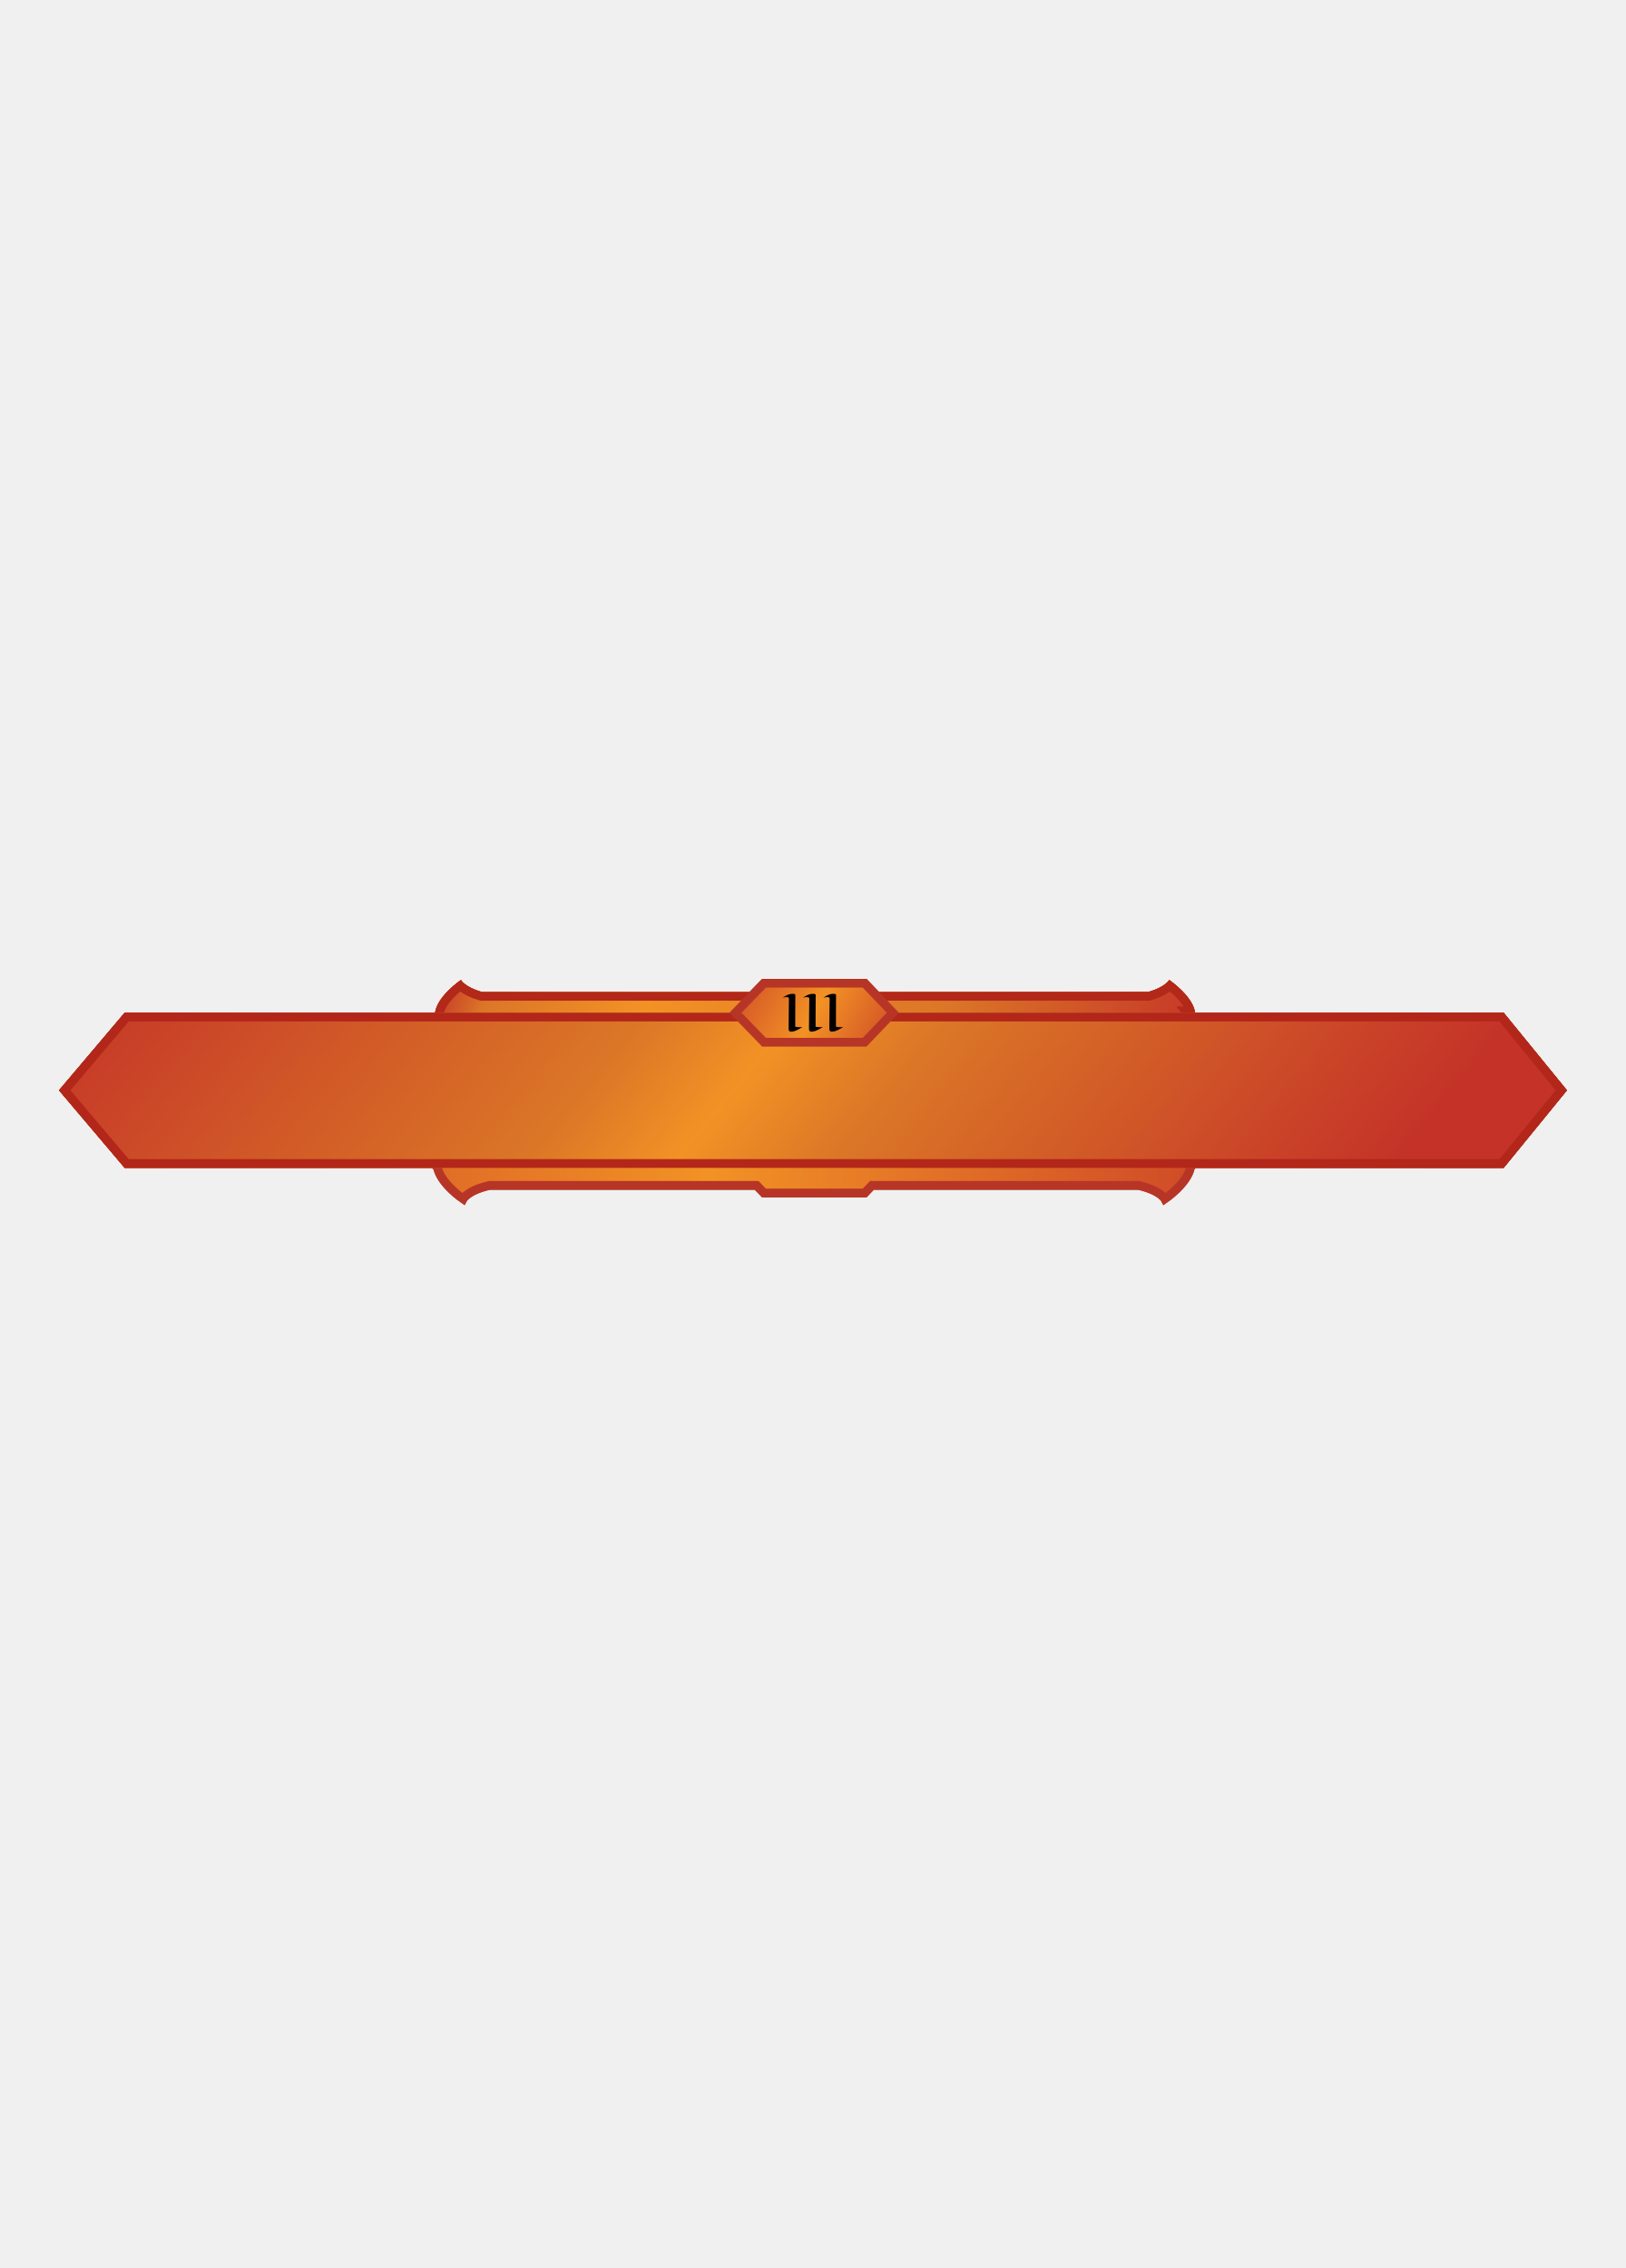
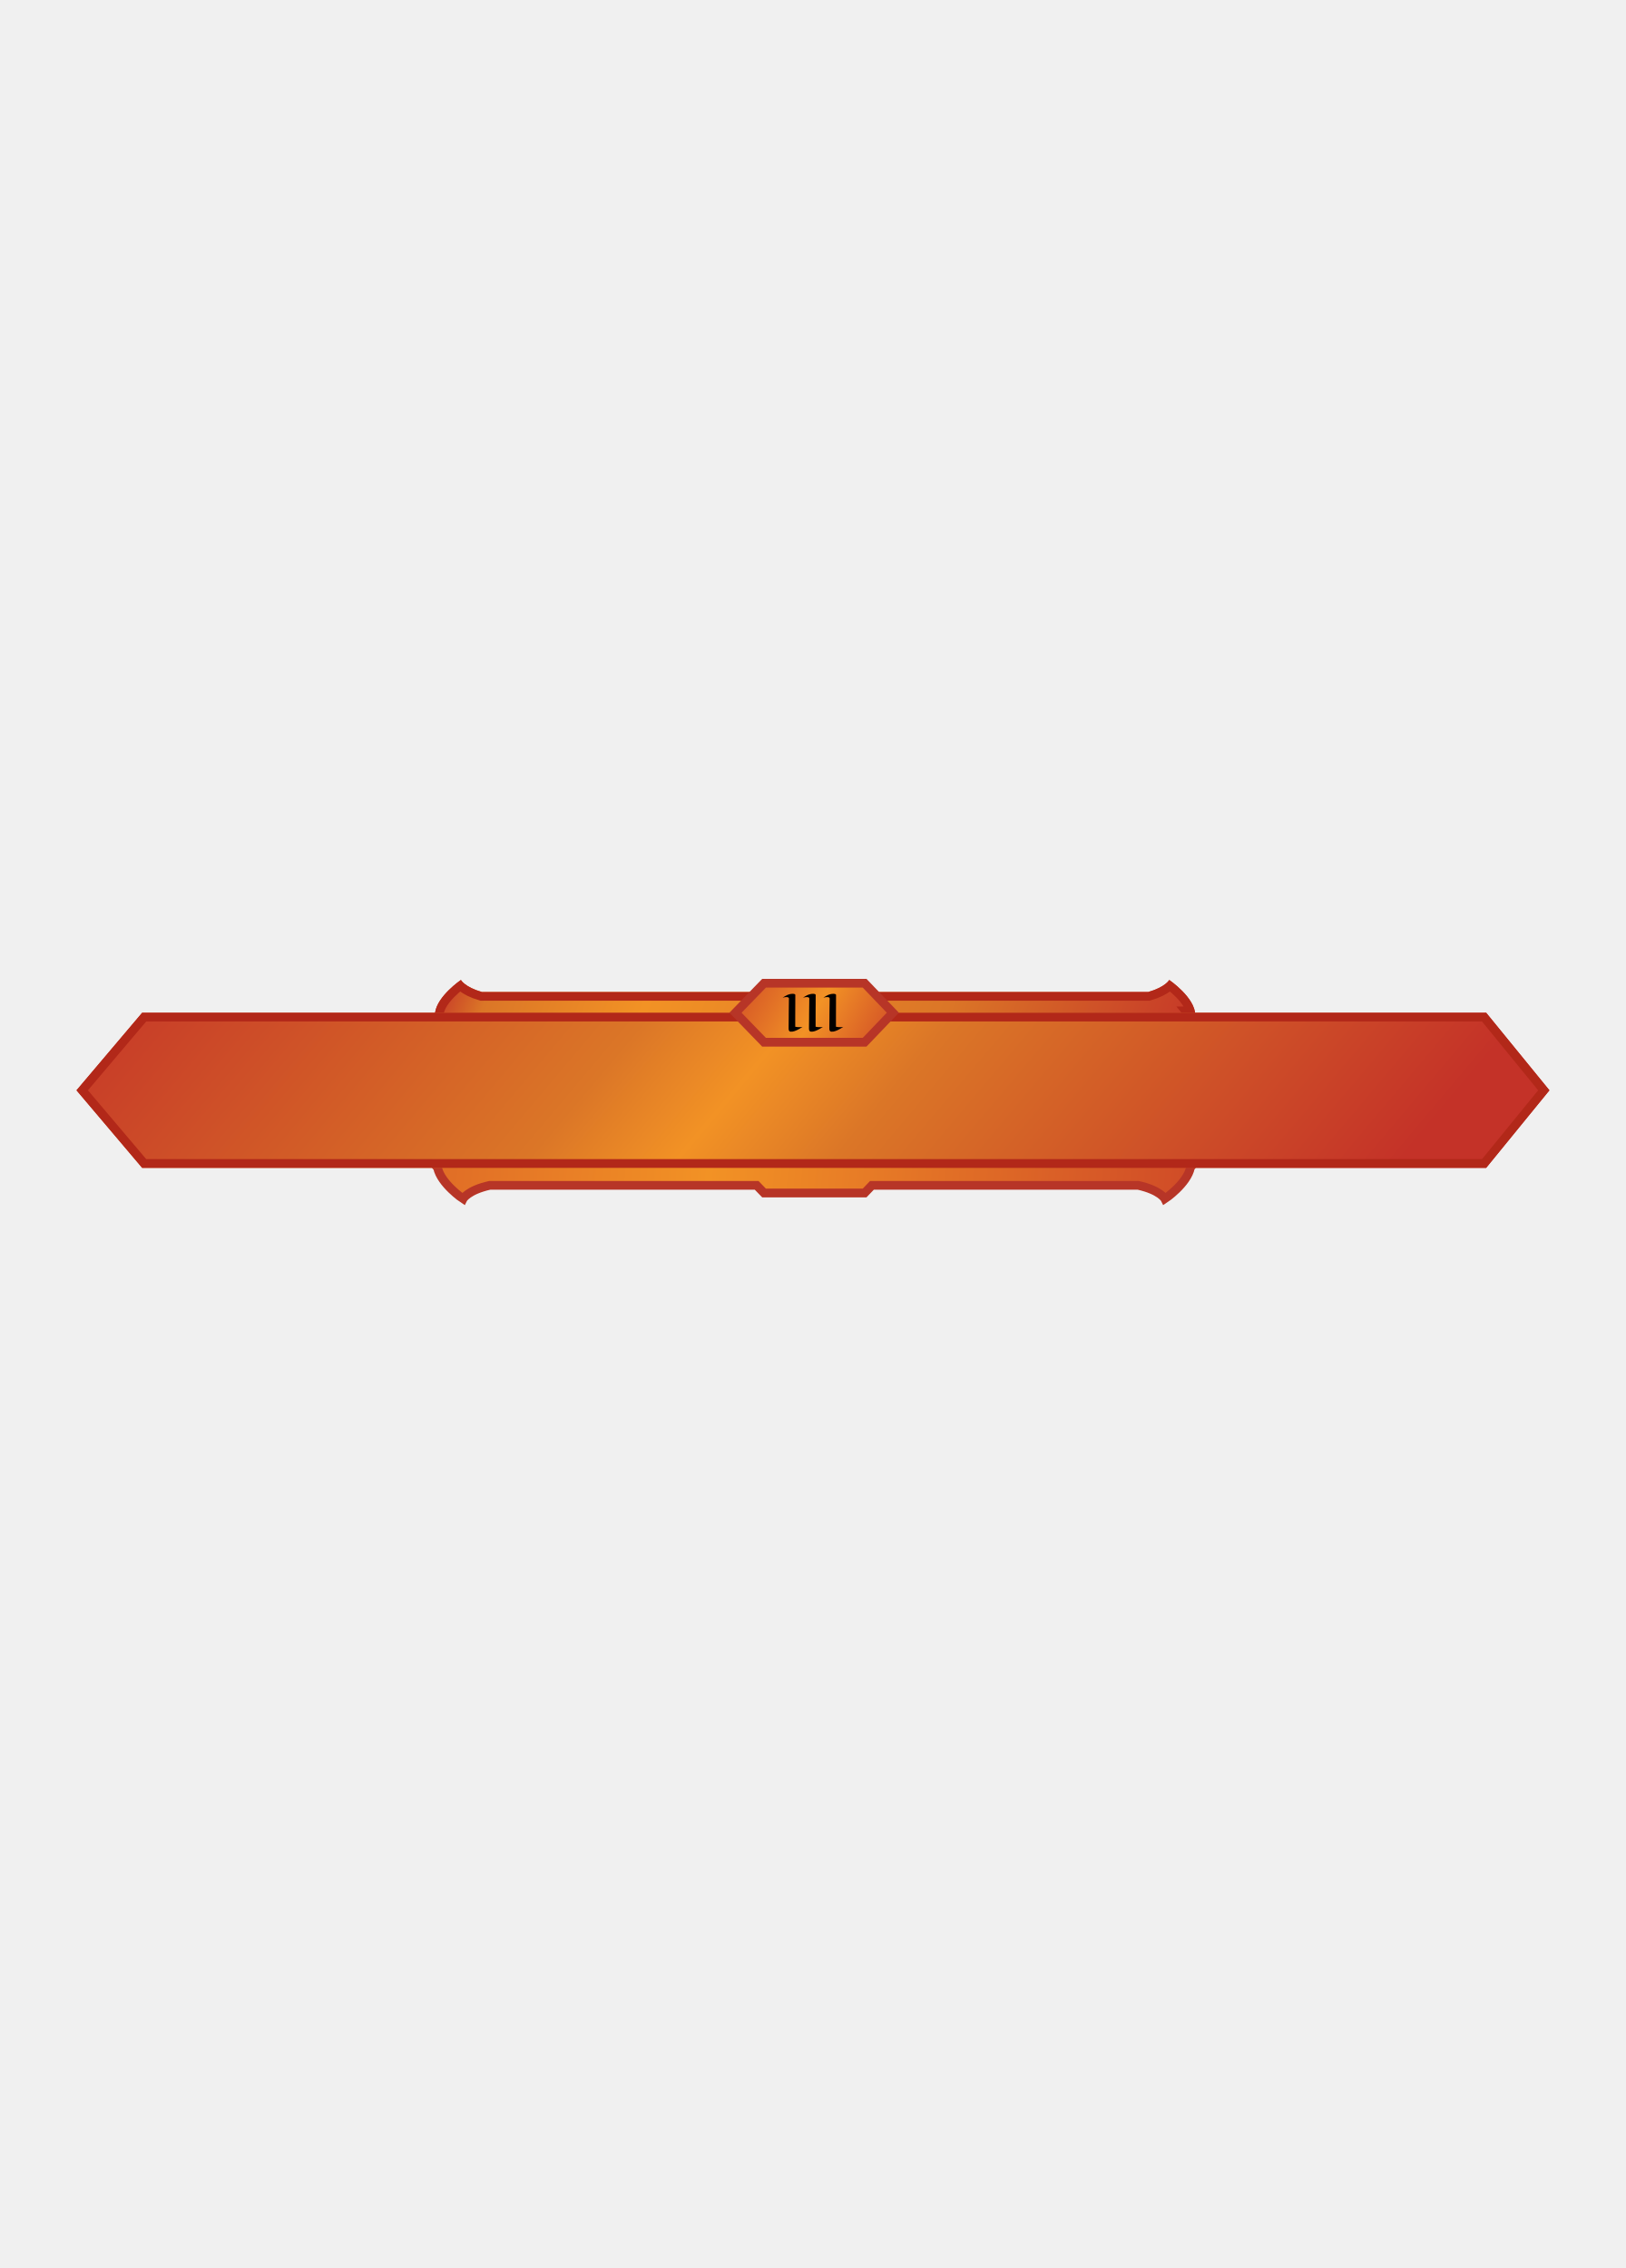
<svg xmlns="http://www.w3.org/2000/svg" viewBox="0 0 744 1038" width="744" height="1038">
  <defs>
-     <linearGradient id="1889224134508907494" x1="665.053" y1="543.229" x2="138.905" y2="440.291" gradientTransform="matrix(0.002564103,0,0,0.02816901,-0.5461538,-13.80282)">
-       <stop stop-color="#a67219" />
-       <stop offset="0.254" stop-color="#c6922b" />
-       <stop offset="0.65" stop-color="#fad369" />
-       <stop offset="0.832" stop-color="#c6922b" />
-       <stop offset="1" stop-color="#a67219" />
-     </linearGradient>
-     <clipPath id="alignment-4944964937314404232">
-       <path d="M213,525.5 C213,525.5 243.05,490 243.05,490 L574.05,490 C574.05,490 603,525.5 603,525.5 C603,525.5 213,525.5 213,525.5 Z" fill="#000000" />
-     </clipPath>
-     <linearGradient id="10473419197202552467" x1="1041.242" y1="611.021" x2="-355.961" y2="517.703" gradientTransform="matrix(0.002570694,0,0,0.0243895,-0.5501285,-13.19472)">
-       <stop stop-color="#a67219" />
-       <stop offset="0.342" stop-color="#c6922b" />
-       <stop offset="0.55" stop-color="#fad369" />
-       <stop offset="0.81" stop-color="#c6922b" />
-       <stop offset="1" stop-color="#a67219" />
-     </linearGradient>
-     <linearGradient id="6232026121664234477" x1="715.076" y1="796.919" x2="155.529" y2="397.447" gradientTransform="matrix(0.001449275,0,0,0.01408451,-0.09130435,-7.035211)">
-       <stop stop-color="#a67219" />
-       <stop offset="0.424" stop-color="#c6922b" />
-       <stop offset="0.678" stop-color="#fad369" />
-       <stop offset="0.906" stop-color="#c6922b" />
-       <stop offset="1" stop-color="#a67219" />
-     </linearGradient>
-     <clipPath id="alignment-5433170150320941148">
-       <path d="M63,535 C63,535 93.05,499.5 93.05,499.5 L724.05,499.5 C724.05,499.5 753,535 753,535 C753,535 724.05,570.5 724.05,570.5 L93.05,570.5 C93.05,570.5 63,535 63,535 Z" fill="#000000" />
-     </clipPath>
-     <linearGradient id="2235363709304482202" x1="443.079" y1="506.594" x2="377.932" y2="469.527" gradientTransform="matrix(0.01388437,0,0,0.03703361,-5.172461,-17.99829)">
-       <stop stop-color="#c6922b" />
-       <stop offset="0.525" stop-color="#fad369" />
-       <stop offset="1" stop-color="#c6922b" />
-     </linearGradient>
-     <linearGradient id="4105094409106806549" x1="584.663" y1="528.77" x2="267.523" y2="404.6" gradientTransform="matrix(0.002564103,0,0,0.02439024,-0.5461538,-11.81707)">
-       <stop stop-color="#b73527" />
-       <stop offset="0.349" stop-color="#db7627" />
-       <stop offset="0.729" stop-color="#f29225" />
-       <stop offset="0.93" stop-color="#db7627" />
-       <stop offset="1" stop-color="#b73527" />
-     </linearGradient>
-     <clipPath id="alignment-14114976464036053080">
-       <path d="M235.095,499.397 C235.095,499.397 213,525.5 213,525.5 C213,525.5 603,525.5 603,525.5 C603,525.5 582.728,500.641 582.728,500.641 C582.728,500.641 582.94,500.641 582.94,500.641 C582.94,492.585 571.036,484.5 571.036,484.5 C571.036,484.5 569.322,487.713 561.459,490 C561.459,490 256.485,490 256.485,490 C248.621,487.713 246.908,484.5 246.908,484.5 C246.908,484.5 236.198,491.774 235.095,499.397 Z" fill="#000000" />
-     </clipPath>
-     <linearGradient id="6316170317235266728" x1="659.302" y1="597.568" x2="42.67" y2="538.99" gradientTransform="matrix(0.002564103,0,0,0.02399791,-0.5461538,-13.03086)">
-       <stop stop-color="#b73527" />
-       <stop offset="0.484" stop-color="#f29225" />
-       <stop offset="1" stop-color="#b73527" />
-     </linearGradient>
-     <linearGradient id="2019162330452744136" x1="570.004" y1="698.666" x2="159.464" y2="361.136" gradientTransform="matrix(0.001449275,0,0,0.01408451,-0.09130435,-7.035211)">
-       <stop stop-color="#b73527" />
-       <stop offset="0.379" stop-color="#db7627" />
-       <stop offset="0.484" stop-color="#f29225" />
-       <stop offset="0.584" stop-color="#db7627" />
-       <stop offset="1" stop-color="#b73527" />
-     </linearGradient>
-     <clipPath id="alignment-9402115186036753953">
-       <path d="M63,535 C63,535 93.05,499.5 93.05,499.5 L724.05,499.5 C724.05,499.5 753,535 753,535 C753,535 724.05,570.5 724.05,570.5 L93.05,570.5 C93.05,570.5 63,535 63,535 Z" fill="#000000" />
-     </clipPath>
-     <linearGradient id="16187289215504019118" x1="449.819" y1="532.138" x2="356.591" y2="480.198" gradientTransform="matrix(0.01388437,0,0,0.03703361,-5.172461,-17.99829)">
-       <stop stop-color="#b73527" />
-       <stop offset="0.484" stop-color="#f29225" />
-       <stop offset="1" stop-color="#b73527" />
-     </linearGradient>
-     <linearGradient id="785775233563908574" x1="584.663" y1="528.77" x2="267.523" y2="404.6" gradientTransform="matrix(0.002564103,0,0,0.02439024,-0.5461538,-11.81707)">
+     <linearGradient id="2037814529139067437" x1="584.663" y1="528.77" x2="267.523" y2="404.6" gradientTransform="matrix(0.002564103,0,0,0.02439025,-0.5461538,-11.81708)">
      <stop stop-color="#c43228" />
      <stop offset="0.349" stop-color="#db7627" />
      <stop offset="0.729" stop-color="#f29225" />
      <stop offset="0.93" stop-color="#db7627" />
      <stop offset="1" stop-color="#c43228" />
    </linearGradient>
-     <clipPath id="alignment-4075133515580063511">
-       <path d="M235.095,499.397 C235.095,499.397 213,525.5 213,525.5 C213,525.5 603,525.5 603,525.5 C603,525.5 582.728,500.641 582.728,500.641 C582.728,500.641 582.94,500.641 582.94,500.641 C582.94,492.585 571.036,484.5 571.036,484.5 C571.036,484.5 569.322,487.713 561.459,490 C561.459,490 256.485,490 256.485,490 C248.621,487.713 246.908,484.5 246.908,484.5 C246.908,484.5 236.198,491.774 235.095,499.397 Z" fill="#000000" />
+     <clipPath id="alignment-11465408469479652687">
+       <path d="M246.908,484.5 C246.912,484.508 248.631,487.716 256.485,490 C256.485,490 561.459,490 561.459,490 C569.312,487.716 571.032,484.508 571.036,484.5 C571.055,484.513 582.94,492.591 582.94,500.641 C582.94,500.641 582.867,500.641 582.728,500.641 C591.256,511.099 603,525.5 603,525.5 C603,525.5 213,525.5 213,525.5 C213,525.5 226.193,509.915 235.095,499.397 C236.197,491.78 246.89,484.512 246.908,484.5 Z" fill="#000000" />
    </clipPath>
-     <linearGradient id="1360932936279449558" x1="659.302" y1="597.568" x2="42.67" y2="538.99" gradientTransform="matrix(0.002564103,0,0,0.02399791,-0.5461538,-13.03086)">
+     <linearGradient id="3539404478600460007" x1="659.302" y1="597.568" x2="42.67" y2="538.99" gradientTransform="matrix(0.002564103,0,0,0.02399791,-0.5461538,-13.03087)">
      <stop stop-color="#c43228" />
      <stop offset="0.484" stop-color="#f29225" />
      <stop offset="1" stop-color="#c43228" />
    </linearGradient>
-     <linearGradient id="1994521955350260017" x1="570.004" y1="698.666" x2="159.464" y2="361.136" gradientTransform="matrix(0.001449275,0,0,0.01408451,-0.09130435,-7.035211)">
+     <linearGradient id="6861279455222943104" x1="566.247" y1="698.666" x2="165.227" y2="361.136" gradientTransform="matrix(0.00148368,0,0,0.01408451,-0.1053412,-7.035211)">
      <stop stop-color="#c43228" />
      <stop offset="0.379" stop-color="#db7627" />
      <stop offset="0.484" stop-color="#f29225" />
      <stop offset="0.584" stop-color="#db7627" />
      <stop offset="1" stop-color="#c43228" />
    </linearGradient>
-     <clipPath id="alignment-15235829392284922819">
-       <path d="M63,535 C63,535 93.05,499.5 93.05,499.5 L724.05,499.5 C724.05,499.5 753,535 753,535 C753,535 724.05,570.5 724.05,570.5 L93.05,570.5 C93.05,570.5 63,535 63,535 Z" fill="#000000" />
+     <clipPath id="alignment-15652879833983138364">
+       <path d="M71,535 C71,535 101.05,499.5 101.05,499.5 L716.05,499.5 C716.05,499.5 745,535 745,535 C745,535 716.05,570.5 716.05,570.5 L101.05,570.5 C101.05,570.5 71,535 71,535 Z" fill="#000000" />
    </clipPath>
-     <linearGradient id="700989555349907582" x1="449.819" y1="532.138" x2="356.591" y2="480.198" gradientTransform="matrix(0.01388437,0,0,0.03703361,-5.172461,-17.99829)">
+     <linearGradient id="891815172727012732" x1="449.819" y1="532.138" x2="356.591" y2="480.198" gradientTransform="matrix(0.01388437,0,0,0.03703361,-5.172461,-17.99829)">
+       <stop stop-color="#c43228" />
+       <stop offset="0.484" stop-color="#f29225" />
+       <stop offset="1" stop-color="#c43228" />
+     </linearGradient>
+     <mask id="mask-16357151658848427985" mask-type="alpha">
+       <g>
+         <g transform="matrix(1,0,0,1,-36,-36)">
+           <path d="M246.908,484.5 C246.912,484.508 248.631,487.716 256.485,490 C256.485,490 561.459,490 561.459,490 C569.312,487.716 571.032,484.508 571.036,484.5 C571.055,484.513 582.94,492.591 582.94,500.641 C582.94,500.641 582.867,500.641 582.728,500.641 C591.256,511.099 603,525.5 603,525.5 C603,525.5 213,525.5 213,525.5 C213,525.5 226.193,509.915 235.095,499.397 C236.197,491.78 246.89,484.512 246.908,484.5 Z" fill="url('#2037814529139067437')" />
+           <path d="M246.908,484.5 C246.912,484.508 248.631,487.716 256.485,490 C256.485,490 561.459,490 561.459,490 C569.312,487.716 571.032,484.508 571.036,484.5 C571.055,484.513 582.94,492.591 582.94,500.641 C582.94,500.641 582.867,500.641 582.728,500.641 C591.256,511.099 603,525.5 603,525.5 C603,525.5 213,525.5 213,525.5 C213,525.5 226.193,509.915 235.095,499.397 C236.197,491.78 246.89,484.512 246.908,484.5 Z" clip-path="url(#alignment-11465408469479652687)" fill="none" stroke="#b22819" stroke-width="8" />
+         </g>
+         <g transform="matrix(1,0,0,1,-36,-36)">
+           <path d="M213,543 C213,543 603,543 603,543 C603,543 589.315,559.781 580.763,570.268 C579.288,577.702 569.053,584.659 569.036,584.67 C569.031,584.661 566.941,580.761 556.839,578.5 C556.839,578.5 518.178,578.5 518.178,578.5 C518.178,578.5 434.991,578.5 434.991,578.5 C433.076,580.501 431.64,582.001 431.64,582.001 C431.64,582.001 385.619,582.001 385.619,582.001 C385.619,582.001 384.165,580.501 382.227,578.5 C382.227,578.5 298.766,578.5 298.766,578.5 C298.766,578.5 260.105,578.5 260.105,578.5 C250.003,580.761 247.912,584.661 247.908,584.67 C247.89,584.659 237.797,577.798 236.212,570.422 C227.345,559.946 213,543 213,543 Z" fill="url('#3539404478600460007')" stroke="#b73527" stroke-width="4" />
+         </g>
+         <g transform="matrix(1,0,0,1,-36,-36)">
+           <path d="M71,535 C71,535 101.05,499.5 101.05,499.5 L716.05,499.5 C716.05,499.5 745,535 745,535 C745,535 716.05,570.5 716.05,570.5 L101.05,570.5 C101.05,570.5 71,535 71,535 Z" fill="url('#6861279455222943104')" />
+           <path d="M71,535 C71,535 101.05,499.5 101.05,499.5 L716.05,499.5 C716.05,499.5 745,535 745,535 C745,535 716.05,570.5 716.05,570.5 L101.05,570.5 C101.05,570.5 71,535 71,535 Z" clip-path="url(#alignment-15652879833983138364)" fill="none" stroke="#b22819" stroke-width="8" />
+         </g>
+         <g transform="matrix(1,0,0,1,-36,-36)">
+           <path d="M372.538,499.5 C372.538,499.5 385.619,485.999 385.619,485.999 C385.619,485.999 431.64,485.999 431.64,485.999 C431.64,485.999 444.562,499.5 444.562,499.5 C444.562,499.5 431.64,513.001 431.64,513.001 L385.619,513.001 C385.619,513.001 372.538,499.5 372.538,499.5 Z" transform="matrix(1,0,0,1,0,0)" fill="url('#891815172727012732')" stroke="#b73527" stroke-width="4" />
+         </g>
+         <g transform="matrix(1,0,0,1,-36,-36)">
+           <path d="M403.243,505.978 Q402.581,506.419 401.932,506.792 Q401.297,507.164 400.704,507.44 Q400.124,507.73 399.6,507.896 Q399.075,508.075 398.648,508.131 Q398.206,508.172 397.875,508.158 Q397.544,508.158 397.323,508.006 Q397.102,507.868 396.978,507.551 Q396.867,507.233 396.867,506.681 Q396.867,506.392 396.867,505.702 Q396.881,505.012 396.881,504.059 Q396.895,503.107 396.909,501.975 Q396.922,500.83 396.922,499.671 Q396.936,498.498 396.95,497.394 Q396.964,496.276 396.978,495.365 Q396.991,494.454 396.991,493.847 Q397.005,493.226 397.019,493.047 Q397.033,492.646 396.688,492.494 Q396.343,492.329 395.846,492.329 Q395.432,492.329 394.977,492.412 Q394.535,492.481 394.121,492.577 Q394.701,492.205 395.253,491.887 Q395.805,491.556 396.37,491.321 Q396.936,491.087 397.516,490.963 Q398.109,490.838 398.73,490.838 Q398.979,490.838 399.2,490.866 Q399.42,490.894 399.572,490.963 Q399.738,491.018 399.834,491.114 Q399.931,491.211 399.931,491.363 Q399.931,491.804 399.917,493.474 Q399.917,494.192 399.917,495.268 Q399.917,496.331 399.903,497.835 Q399.903,499.34 399.89,501.341 Q399.89,503.342 399.89,505.909 Q400.497,506.033 400.994,506.074 Q401.49,506.102 401.891,506.102 Q402.208,506.102 402.456,506.088 Q402.719,506.06 402.898,506.033 Q403.091,506.005 403.243,505.978 Q403.243,505.978 403.243,505.978 ZM412.561,505.978 Q411.899,506.419 411.25,506.792 Q410.615,507.164 410.022,507.44 Q409.442,507.73 408.918,507.896 Q408.393,508.075 407.965,508.131 Q407.524,508.172 407.193,508.158 Q406.861,508.158 406.641,508.006 Q406.42,507.868 406.296,507.551 Q406.185,507.233 406.185,506.681 Q406.185,506.392 406.185,505.702 Q406.199,505.012 406.199,504.059 Q406.213,503.107 406.227,501.975 Q406.24,500.83 406.24,499.671 Q406.254,498.498 406.268,497.394 Q406.282,496.276 406.296,495.365 Q406.309,494.454 406.309,493.847 Q406.323,493.226 406.337,493.047 Q406.351,492.646 406.006,492.494 Q405.661,492.329 405.164,492.329 Q404.75,492.329 404.295,492.412 Q403.853,492.481 403.439,492.577 Q404.019,492.205 404.571,491.887 Q405.123,491.556 405.688,491.321 Q406.254,491.087 406.834,490.963 Q407.427,490.838 408.048,490.838 Q408.297,490.838 408.518,490.866 Q408.738,490.894 408.89,490.963 Q409.056,491.018 409.152,491.114 Q409.249,491.211 409.249,491.363 Q409.249,491.804 409.235,493.474 Q409.235,494.192 409.235,495.268 Q409.235,496.331 409.221,497.835 Q409.221,499.34 409.208,501.341 Q409.208,503.342 409.208,505.909 Q409.815,506.033 410.312,506.074 Q410.808,506.102 411.209,506.102 Q411.526,506.102 411.774,506.088 Q412.037,506.06 412.216,506.033 Q412.409,506.005 412.561,505.978 Q412.561,505.978 412.561,505.978 ZM421.879,505.978 Q421.217,506.419 420.568,506.792 Q419.933,507.164 419.34,507.44 Q418.76,507.73 418.236,507.896 Q417.711,508.075 417.283,508.131 Q416.842,508.172 416.511,508.158 Q416.179,508.158 415.959,508.006 Q415.738,507.868 415.614,507.551 Q415.503,507.233 415.503,506.681 Q415.503,506.392 415.503,505.702 Q415.517,505.012 415.517,504.059 Q415.531,503.107 415.545,501.975 Q415.558,500.83 415.558,499.671 Q415.572,498.498 415.586,497.394 Q415.6,496.276 415.614,495.365 Q415.627,494.454 415.627,493.847 Q415.641,493.226 415.655,493.047 Q415.669,492.646 415.324,492.494 Q414.979,492.329 414.482,492.329 Q414.068,492.329 413.613,492.412 Q413.171,492.481 412.757,492.577 Q413.336,492.205 413.889,491.887 Q414.441,491.556 415.006,491.321 Q415.572,491.087 416.152,490.963 Q416.745,490.838 417.366,490.838 Q417.615,490.838 417.835,490.866 Q418.056,490.894 418.208,490.963 Q418.374,491.018 418.47,491.114 Q418.567,491.211 418.567,491.363 Q418.567,491.804 418.553,493.474 Q418.553,494.192 418.553,495.268 Q418.553,496.331 418.539,497.835 Q418.539,499.34 418.526,501.341 Q418.526,503.342 418.526,505.909 Q419.133,506.033 419.63,506.074 Q420.126,506.102 420.527,506.102 Q420.844,506.102 421.092,506.088 Q421.355,506.06 421.534,506.033 Q421.727,506.005 421.879,505.978 Q421.879,505.978 421.879,505.978 Z" fill="#000000" />
+         </g>
+       </g>
+     </mask>
+     <linearGradient id="1080971982358896138" x1="584.663" y1="528.77" x2="267.523" y2="404.6" gradientTransform="matrix(0.002564103,0,0,0.02439025,-0.5461538,-11.81708)">
+       <stop stop-color="#c43228" />
+       <stop offset="0.349" stop-color="#db7627" />
+       <stop offset="0.729" stop-color="#f29225" />
+       <stop offset="0.93" stop-color="#db7627" />
+       <stop offset="1" stop-color="#c43228" />
+     </linearGradient>
+     <clipPath id="alignment-5443324952279266690">
+       <path d="M246.908,484.5 C246.912,484.508 248.631,487.716 256.485,490 C256.485,490 561.459,490 561.459,490 C569.312,487.716 571.032,484.508 571.036,484.5 C571.055,484.513 582.94,492.591 582.94,500.641 C582.94,500.641 582.867,500.641 582.728,500.641 C591.256,511.099 603,525.5 603,525.5 C603,525.5 213,525.5 213,525.5 C213,525.5 226.193,509.915 235.095,499.397 C236.197,491.78 246.89,484.512 246.908,484.5 Z" fill="#000000" />
+     </clipPath>
+     <linearGradient id="6853881655005293676" x1="659.302" y1="597.568" x2="42.67" y2="538.99" gradientTransform="matrix(0.002564103,0,0,0.02399791,-0.5461538,-13.03087)">
+       <stop stop-color="#c43228" />
+       <stop offset="0.484" stop-color="#f29225" />
+       <stop offset="1" stop-color="#c43228" />
+     </linearGradient>
+     <linearGradient id="13189686599097752074" x1="566.247" y1="698.666" x2="165.227" y2="361.136" gradientTransform="matrix(0.00148368,0,0,0.01408451,-0.1053412,-7.035211)">
+       <stop stop-color="#c43228" />
+       <stop offset="0.379" stop-color="#db7627" />
+       <stop offset="0.484" stop-color="#f29225" />
+       <stop offset="0.584" stop-color="#db7627" />
+       <stop offset="1" stop-color="#c43228" />
+     </linearGradient>
+     <clipPath id="alignment-4857218861935016225">
+       <path d="M71,535 C71,535 101.05,499.5 101.05,499.5 L716.05,499.5 C716.05,499.5 745,535 745,535 C745,535 716.05,570.5 716.05,570.5 L101.05,570.5 C101.05,570.5 71,535 71,535 Z" fill="#000000" />
+     </clipPath>
+     <linearGradient id="17927466938895779673" x1="449.819" y1="532.138" x2="356.591" y2="480.198" gradientTransform="matrix(0.01388437,0,0,0.03703361,-5.172461,-17.99829)">
      <stop stop-color="#c43228" />
      <stop offset="0.484" stop-color="#f29225" />
      <stop offset="1" stop-color="#c43228" />
    </linearGradient>
  </defs>
  <g>
+     <rect fill="#ffffff" fill-opacity="0" x="0" y="0" width="744" height="1038" />
    <g>
      <g>
-         <g transform="matrix(1,0,0,1,-36,-36)">
-           <path d="M213,525.5 C213,525.5 243.05,490 243.05,490 L574.05,490 C574.05,490 603,525.5 603,525.5 C603,525.5 213,525.5 213,525.5 Z" fill="url('#1889224134508907494')" />
-           <path d="M213,525.5 C213,525.5 243.05,490 243.05,490 L574.05,490 C574.05,490 603,525.5 603,525.5 C603,525.5 213,525.5 213,525.5 Z" clip-path="url(#alignment-4944964937314404232)" fill="none" stroke="#8c6b2a" stroke-width="8" />
-         </g>
-         <g transform="matrix(1,0,0,1,-36,-36)">
-           <path d="M434.991,578.5 C434.991,578.5 572.95,578.5 572.95,578.5 C572.95,578.5 603,541 603,541 C603,541 214,541 214,541 C214,541 243.95,578.5 243.95,578.5 C243.95,578.5 382.227,578.5 382.227,578.5 C382.227,578.5 385.619,582.001 385.619,582.001 C385.619,582.001 431.64,582.001 431.64,582.001 C431.64,582.001 434.991,578.5 434.991,578.5 Z" fill="url('#10473419197202552467')" stroke="#8c6b2a" stroke-width="4" />
-         </g>
-         <g transform="matrix(1,0,0,1,-36,-36)">
-           <path d="M63,535 C63,535 93.05,499.5 93.05,499.5 L724.05,499.5 C724.05,499.5 753,535 753,535 C753,535 724.05,570.5 724.05,570.5 L93.05,570.5 C93.05,570.5 63,535 63,535 Z" fill="url('#6232026121664234477')" />
-           <path d="M63,535 C63,535 93.05,499.5 93.05,499.5 L724.05,499.5 C724.05,499.5 753,535 753,535 C753,535 724.05,570.5 724.05,570.5 L93.05,570.5 C93.05,570.5 63,535 63,535 Z" clip-path="url(#alignment-5433170150320941148)" fill="none" stroke="#8c6b2a" stroke-width="8" />
-         </g>
-         <g transform="matrix(1,0,0,1,-36,-36)">
-           <path d="M372.538,499.5 C372.538,499.5 385.619,485.999 385.619,485.999 C385.619,485.999 431.64,485.999 431.64,485.999 C431.64,485.999 444.562,499.5 444.562,499.5 C444.562,499.5 431.64,513.001 431.64,513.001 L385.619,513.001 C385.619,513.001 372.538,499.5 372.538,499.5 Z" transform="matrix(1,0,0,1,0,0)" fill="url('#2235363709304482202')" stroke="#8c6b2a" stroke-width="4" />
-         </g>
-         <g transform="matrix(1,0,0,1,-36,-36)">
-           <path d="M408.452,505.978 Q407.79,506.419 407.141,506.792 Q406.506,507.164 405.913,507.44 Q405.333,507.73 404.809,507.896 Q404.284,508.075 403.856,508.131 Q403.415,508.172 403.084,508.158 Q402.752,508.158 402.532,508.006 Q402.311,507.868 402.187,507.551 Q402.076,507.233 402.076,506.681 Q402.076,506.392 402.076,505.702 Q402.09,505.012 402.09,504.059 Q402.104,503.107 402.118,501.975 Q402.131,500.83 402.131,499.671 Q402.145,498.498 402.159,497.394 Q402.173,496.276 402.187,495.365 Q402.2,494.454 402.2,493.847 Q402.214,493.226 402.228,493.047 Q402.242,492.646 401.897,492.494 Q401.552,492.329 401.055,492.329 Q400.641,492.329 400.186,492.412 Q399.744,492.481 399.33,492.577 Q399.91,492.205 400.462,491.887 Q401.014,491.556 401.579,491.321 Q402.145,491.087 402.725,490.963 Q403.318,490.838 403.939,490.838 Q404.188,490.838 404.409,490.866 Q404.629,490.894 404.781,490.963 Q404.947,491.018 405.043,491.114 Q405.14,491.211 405.14,491.363 Q405.14,491.804 405.126,493.474 Q405.126,494.192 405.126,495.268 Q405.126,496.331 405.112,497.835 Q405.112,499.34 405.099,501.341 Q405.099,503.342 405.099,505.909 Q405.706,506.033 406.203,506.074 Q406.699,506.102 407.1,506.102 Q407.417,506.102 407.665,506.088 Q407.928,506.06 408.107,506.033 Q408.3,506.005 408.452,505.978 Q408.452,505.978 408.452,505.978 ZM417.77,505.978 Q417.108,506.419 416.459,506.792 Q415.824,507.164 415.231,507.44 Q414.651,507.73 414.127,507.896 Q413.602,508.075 413.174,508.131 Q412.733,508.172 412.402,508.158 Q412.07,508.158 411.85,508.006 Q411.629,507.868 411.505,507.551 Q411.394,507.233 411.394,506.681 Q411.394,506.392 411.394,505.702 Q411.408,505.012 411.408,504.059 Q411.422,503.107 411.436,501.975 Q411.449,500.83 411.449,499.671 Q411.463,498.498 411.477,497.394 Q411.491,496.276 411.505,495.365 Q411.518,494.454 411.518,493.847 Q411.532,493.226 411.546,493.047 Q411.56,492.646 411.215,492.494 Q410.87,492.329 410.373,492.329 Q409.959,492.329 409.503,492.412 Q409.062,492.481 408.648,492.577 Q409.227,492.205 409.78,491.887 Q410.332,491.556 410.897,491.321 Q411.463,491.087 412.043,490.963 Q412.636,490.838 413.257,490.838 Q413.506,490.838 413.726,490.866 Q413.947,490.894 414.099,490.963 Q414.265,491.018 414.361,491.114 Q414.458,491.211 414.458,491.363 Q414.458,491.804 414.444,493.474 Q414.444,494.192 414.444,495.268 Q414.444,496.331 414.43,497.835 Q414.43,499.34 414.416,501.341 Q414.416,503.342 414.416,505.909 Q415.024,506.033 415.521,506.074 Q416.017,506.102 416.418,506.102 Q416.735,506.102 416.983,506.088 Q417.246,506.06 417.425,506.033 Q417.618,506.005 417.77,505.978 Q417.77,505.978 417.77,505.978 Z" fill="#000000" />
+         <g>
+           <g transform="matrix(1,0,0,1,-36,-36)">
+             <path d="M246.908,484.5 C246.912,484.508 248.631,487.716 256.485,490 C256.485,490 561.459,490 561.459,490 C569.312,487.716 571.032,484.508 571.036,484.5 C571.055,484.513 582.94,492.591 582.94,500.641 C582.94,500.641 582.867,500.641 582.728,500.641 C591.256,511.099 603,525.5 603,525.5 C603,525.5 213,525.5 213,525.5 C213,525.5 226.193,509.915 235.095,499.397 C236.197,491.78 246.89,484.512 246.908,484.5 Z" fill="url('#1080971982358896138')" />
+             <path d="M246.908,484.5 C246.912,484.508 248.631,487.716 256.485,490 C256.485,490 561.459,490 561.459,490 C569.312,487.716 571.032,484.508 571.036,484.5 C571.055,484.513 582.94,492.591 582.94,500.641 C582.94,500.641 582.867,500.641 582.728,500.641 C591.256,511.099 603,525.5 603,525.5 C603,525.5 213,525.5 213,525.5 C213,525.5 226.193,509.915 235.095,499.397 C236.197,491.78 246.89,484.512 246.908,484.5 Z" clip-path="url(#alignment-5443324952279266690)" fill="none" stroke="#b22819" stroke-width="8" />
+           </g>
+           <g transform="matrix(1,0,0,1,-36,-36)">
+             <path d="M213,543 C213,543 603,543 603,543 C603,543 589.315,559.781 580.763,570.268 C579.288,577.702 569.053,584.659 569.036,584.67 C569.031,584.661 566.941,580.761 556.839,578.5 C556.839,578.5 518.178,578.5 518.178,578.5 C518.178,578.5 434.991,578.5 434.991,578.5 C433.076,580.501 431.64,582.001 431.64,582.001 C431.64,582.001 385.619,582.001 385.619,582.001 C385.619,582.001 384.165,580.501 382.227,578.5 C382.227,578.5 298.766,578.5 298.766,578.5 C298.766,578.5 260.105,578.5 260.105,578.5 C250.003,580.761 247.912,584.661 247.908,584.67 C247.89,584.659 237.797,577.798 236.212,570.422 C227.345,559.946 213,543 213,543 Z" fill="url('#6853881655005293676')" stroke="#b73527" stroke-width="4" />
+           </g>
+           <g transform="matrix(1,0,0,1,-36,-36)">
+             <path d="M71,535 C71,535 101.05,499.5 101.05,499.5 L716.05,499.5 C716.05,499.5 745,535 745,535 C745,535 716.05,570.5 716.05,570.5 L101.05,570.5 C101.05,570.5 71,535 71,535 Z" fill="url('#13189686599097752074')" />
+             <path d="M71,535 C71,535 101.05,499.5 101.05,499.5 L716.05,499.5 C716.05,499.5 745,535 745,535 C745,535 716.05,570.5 716.05,570.5 L101.05,570.5 C101.05,570.5 71,535 71,535 Z" clip-path="url(#alignment-4857218861935016225)" fill="none" stroke="#b22819" stroke-width="8" />
+           </g>
+           <g transform="matrix(1,0,0,1,-36,-36)">
+             <path d="M372.538,499.5 C372.538,499.5 385.619,485.999 385.619,485.999 C385.619,485.999 431.64,485.999 431.64,485.999 C431.64,485.999 444.562,499.5 444.562,499.5 C444.562,499.5 431.64,513.001 431.64,513.001 L385.619,513.001 C385.619,513.001 372.538,499.5 372.538,499.5 Z" transform="matrix(1,0,0,1,0,0)" fill="url('#17927466938895779673')" stroke="#b73527" stroke-width="4" />
+           </g>
+           <g transform="matrix(1,0,0,1,-36,-36)">
+             <path d="M403.243,505.978 Q402.581,506.419 401.932,506.792 Q401.297,507.164 400.704,507.44 Q400.124,507.73 399.6,507.896 Q399.075,508.075 398.648,508.131 Q398.206,508.172 397.875,508.158 Q397.544,508.158 397.323,508.006 Q397.102,507.868 396.978,507.551 Q396.867,507.233 396.867,506.681 Q396.867,506.392 396.867,505.702 Q396.881,505.012 396.881,504.059 Q396.895,503.107 396.909,501.975 Q396.922,500.83 396.922,499.671 Q396.936,498.498 396.95,497.394 Q396.964,496.276 396.978,495.365 Q396.991,494.454 396.991,493.847 Q397.005,493.226 397.019,493.047 Q397.033,492.646 396.688,492.494 Q396.343,492.329 395.846,492.329 Q395.432,492.329 394.977,492.412 Q394.535,492.481 394.121,492.577 Q394.701,492.205 395.253,491.887 Q395.805,491.556 396.37,491.321 Q396.936,491.087 397.516,490.963 Q398.109,490.838 398.73,490.838 Q398.979,490.838 399.2,490.866 Q399.42,490.894 399.572,490.963 Q399.738,491.018 399.834,491.114 Q399.931,491.211 399.931,491.363 Q399.931,491.804 399.917,493.474 Q399.917,494.192 399.917,495.268 Q399.917,496.331 399.903,497.835 Q399.903,499.34 399.89,501.341 Q399.89,503.342 399.89,505.909 Q400.497,506.033 400.994,506.074 Q401.49,506.102 401.891,506.102 Q402.208,506.102 402.456,506.088 Q402.719,506.06 402.898,506.033 Q403.091,506.005 403.243,505.978 Q403.243,505.978 403.243,505.978 ZM412.561,505.978 Q411.899,506.419 411.25,506.792 Q410.615,507.164 410.022,507.44 Q409.442,507.73 408.918,507.896 Q408.393,508.075 407.965,508.131 Q407.524,508.172 407.193,508.158 Q406.861,508.158 406.641,508.006 Q406.42,507.868 406.296,507.551 Q406.185,507.233 406.185,506.681 Q406.185,506.392 406.185,505.702 Q406.199,505.012 406.199,504.059 Q406.213,503.107 406.227,501.975 Q406.24,500.83 406.24,499.671 Q406.254,498.498 406.268,497.394 Q406.282,496.276 406.296,495.365 Q406.309,494.454 406.309,493.847 Q406.323,493.226 406.337,493.047 Q406.351,492.646 406.006,492.494 Q405.661,492.329 405.164,492.329 Q404.75,492.329 404.295,492.412 Q403.853,492.481 403.439,492.577 Q404.019,492.205 404.571,491.887 Q405.123,491.556 405.688,491.321 Q406.254,491.087 406.834,490.963 Q407.427,490.838 408.048,490.838 Q408.297,490.838 408.518,490.866 Q408.738,490.894 408.89,490.963 Q409.056,491.018 409.152,491.114 Q409.249,491.211 409.249,491.363 Q409.249,491.804 409.235,493.474 Q409.235,494.192 409.235,495.268 Q409.235,496.331 409.221,497.835 Q409.221,499.34 409.208,501.341 Q409.208,503.342 409.208,505.909 Q409.815,506.033 410.312,506.074 Q410.808,506.102 411.209,506.102 Q411.526,506.102 411.774,506.088 Q412.037,506.06 412.216,506.033 Q412.409,506.005 412.561,505.978 Q412.561,505.978 412.561,505.978 ZM421.879,505.978 Q421.217,506.419 420.568,506.792 Q419.933,507.164 419.34,507.44 Q418.76,507.73 418.236,507.896 Q417.711,508.075 417.283,508.131 Q416.842,508.172 416.511,508.158 Q416.179,508.158 415.959,508.006 Q415.738,507.868 415.614,507.551 Q415.503,507.233 415.503,506.681 Q415.503,506.392 415.503,505.702 Q415.517,505.012 415.517,504.059 Q415.531,503.107 415.545,501.975 Q415.558,500.83 415.558,499.671 Q415.572,498.498 415.586,497.394 Q415.6,496.276 415.614,495.365 Q415.627,494.454 415.627,493.847 Q415.641,493.226 415.655,493.047 Q415.669,492.646 415.324,492.494 Q414.979,492.329 414.482,492.329 Q414.068,492.329 413.613,492.412 Q413.171,492.481 412.757,492.577 Q413.336,492.205 413.889,491.887 Q414.441,491.556 415.006,491.321 Q415.572,491.087 416.152,490.963 Q416.745,490.838 417.366,490.838 Q417.615,490.838 417.835,490.866 Q418.056,490.894 418.208,490.963 Q418.374,491.018 418.47,491.114 Q418.567,491.211 418.567,491.363 Q418.567,491.804 418.553,493.474 Q418.553,494.192 418.553,495.268 Q418.553,496.331 418.539,497.835 Q418.539,499.34 418.526,501.341 Q418.526,503.342 418.526,505.909 Q419.133,506.033 419.63,506.074 Q420.126,506.102 420.527,506.102 Q420.844,506.102 421.092,506.088 Q421.355,506.06 421.534,506.033 Q421.727,506.005 421.879,505.978 Q421.879,505.978 421.879,505.978 Z" fill="#000000" />
+           </g>
        </g>
      </g>
+       <g mask="url(#mask-16357151658848427985)" />
      <g>
-         <g transform="matrix(1,0,0,1,-36,-36)">
-           <path d="M235.095,499.397 C235.095,499.397 213,525.5 213,525.5 C213,525.5 603,525.5 603,525.5 C603,525.5 582.728,500.641 582.728,500.641 C582.728,500.641 582.94,500.641 582.94,500.641 C582.94,492.585 571.036,484.5 571.036,484.5 C571.036,484.5 569.322,487.713 561.459,490 C561.459,490 256.485,490 256.485,490 C248.621,487.713 246.908,484.5 246.908,484.5 C246.908,484.5 236.198,491.774 235.095,499.397 Z" fill="url('#4105094409106806549')" />
-           <path d="M235.095,499.397 C235.095,499.397 213,525.5 213,525.5 C213,525.5 603,525.5 603,525.5 C603,525.5 582.728,500.641 582.728,500.641 C582.728,500.641 582.94,500.641 582.94,500.641 C582.94,492.585 571.036,484.5 571.036,484.5 C571.036,484.5 569.322,487.713 561.459,490 C561.459,490 256.485,490 256.485,490 C248.621,487.713 246.908,484.5 246.908,484.5 C246.908,484.5 236.198,491.774 235.095,499.397 Z" clip-path="url(#alignment-14114976464036053080)" fill="none" stroke="#b73527" stroke-width="8" />
-         </g>
-         <g transform="matrix(1,0,0,1,-36,-36)">
-           <path d="M434.991,578.5 C434.991,578.5 518.178,578.5 518.178,578.5 C518.178,578.5 556.839,578.5 556.839,578.5 C566.952,580.764 569.036,584.67 569.036,584.67 C569.036,584.67 579.287,577.708 580.763,570.268 C580.763,570.268 603,543 603,543 C603,543 213,543 213,543 C213,543 236.212,570.422 236.212,570.422 C237.798,577.804 247.908,584.67 247.908,584.67 C247.908,584.67 249.991,580.764 260.105,578.5 C260.105,578.5 298.766,578.5 298.766,578.5 C298.766,578.5 382.227,578.5 382.227,578.5 C382.227,578.5 385.619,582.001 385.619,582.001 C385.619,582.001 431.64,582.001 431.64,582.001 C431.64,582.001 434.991,578.5 434.991,578.5 Z" fill="url('#6316170317235266728')" stroke="#b84437" stroke-width="4" />
-         </g>
-         <g transform="matrix(1,0,0,1,-36,-36)">
-           <path d="M63,535 C63,535 93.05,499.5 93.05,499.5 L724.05,499.5 C724.05,499.5 753,535 753,535 C753,535 724.05,570.5 724.05,570.5 L93.05,570.5 C93.05,570.5 63,535 63,535 Z" fill="url('#2019162330452744136')" />
-           <path d="M63,535 C63,535 93.05,499.5 93.05,499.5 L724.05,499.5 C724.05,499.5 753,535 753,535 C753,535 724.05,570.5 724.05,570.5 L93.05,570.5 C93.05,570.5 63,535 63,535 Z" clip-path="url(#alignment-9402115186036753953)" fill="none" stroke="#b73527" stroke-width="8" />
-         </g>
-         <g transform="matrix(1,0,0,1,-36,-36)">
-           <path d="M372.538,499.5 C372.538,499.5 385.619,485.999 385.619,485.999 C385.619,485.999 431.64,485.999 431.64,485.999 C431.64,485.999 444.562,499.5 444.562,499.5 C444.562,499.5 431.64,513.001 431.64,513.001 L385.619,513.001 C385.619,513.001 372.538,499.5 372.538,499.5 Z" transform="matrix(1,0,0,1,0,0)" fill="url('#16187289215504019118')" stroke="#b84437" stroke-width="4" />
-         </g>
-         <g transform="matrix(1,0,0,1,-36,-36)">
-           <path d="M403.243,505.978 Q402.581,506.419 401.932,506.792 Q401.297,507.164 400.704,507.44 Q400.124,507.73 399.6,507.896 Q399.075,508.075 398.648,508.131 Q398.206,508.172 397.875,508.158 Q397.544,508.158 397.323,508.006 Q397.102,507.868 396.978,507.551 Q396.867,507.233 396.867,506.681 Q396.867,506.392 396.867,505.702 Q396.881,505.012 396.881,504.059 Q396.895,503.107 396.909,501.975 Q396.922,500.83 396.922,499.671 Q396.936,498.498 396.95,497.394 Q396.964,496.276 396.978,495.365 Q396.991,494.454 396.991,493.847 Q397.005,493.226 397.019,493.047 Q397.033,492.646 396.688,492.494 Q396.343,492.329 395.846,492.329 Q395.432,492.329 394.977,492.412 Q394.535,492.481 394.121,492.577 Q394.701,492.205 395.253,491.887 Q395.805,491.556 396.37,491.321 Q396.936,491.087 397.516,490.963 Q398.109,490.838 398.73,490.838 Q398.979,490.838 399.2,490.866 Q399.42,490.894 399.572,490.963 Q399.738,491.018 399.834,491.114 Q399.931,491.211 399.931,491.363 Q399.931,491.804 399.917,493.474 Q399.917,494.192 399.917,495.268 Q399.917,496.331 399.903,497.835 Q399.903,499.34 399.89,501.341 Q399.89,503.342 399.89,505.909 Q400.497,506.033 400.994,506.074 Q401.49,506.102 401.891,506.102 Q402.208,506.102 402.456,506.088 Q402.719,506.06 402.898,506.033 Q403.091,506.005 403.243,505.978 Q403.243,505.978 403.243,505.978 ZM412.561,505.978 Q411.899,506.419 411.25,506.792 Q410.615,507.164 410.022,507.44 Q409.442,507.73 408.918,507.896 Q408.393,508.075 407.965,508.131 Q407.524,508.172 407.193,508.158 Q406.861,508.158 406.641,508.006 Q406.42,507.868 406.296,507.551 Q406.185,507.233 406.185,506.681 Q406.185,506.392 406.185,505.702 Q406.199,505.012 406.199,504.059 Q406.213,503.107 406.227,501.975 Q406.24,500.83 406.24,499.671 Q406.254,498.498 406.268,497.394 Q406.282,496.276 406.296,495.365 Q406.309,494.454 406.309,493.847 Q406.323,493.226 406.337,493.047 Q406.351,492.646 406.006,492.494 Q405.661,492.329 405.164,492.329 Q404.75,492.329 404.295,492.412 Q403.853,492.481 403.439,492.577 Q404.019,492.205 404.571,491.887 Q405.123,491.556 405.688,491.321 Q406.254,491.087 406.834,490.963 Q407.427,490.838 408.048,490.838 Q408.297,490.838 408.518,490.866 Q408.738,490.894 408.89,490.963 Q409.056,491.018 409.152,491.114 Q409.249,491.211 409.249,491.363 Q409.249,491.804 409.235,493.474 Q409.235,494.192 409.235,495.268 Q409.235,496.331 409.221,497.835 Q409.221,499.34 409.208,501.341 Q409.208,503.342 409.208,505.909 Q409.815,506.033 410.312,506.074 Q410.808,506.102 411.209,506.102 Q411.526,506.102 411.774,506.088 Q412.037,506.06 412.216,506.033 Q412.409,506.005 412.561,505.978 Q412.561,505.978 412.561,505.978 ZM421.879,505.978 Q421.217,506.419 420.568,506.792 Q419.933,507.164 419.34,507.44 Q418.76,507.73 418.236,507.896 Q417.711,508.075 417.283,508.131 Q416.842,508.172 416.511,508.158 Q416.179,508.158 415.959,508.006 Q415.738,507.868 415.614,507.551 Q415.503,507.233 415.503,506.681 Q415.503,506.392 415.503,505.702 Q415.517,505.012 415.517,504.059 Q415.531,503.107 415.545,501.975 Q415.558,500.83 415.558,499.671 Q415.572,498.498 415.586,497.394 Q415.6,496.276 415.614,495.365 Q415.627,494.454 415.627,493.847 Q415.641,493.226 415.655,493.047 Q415.669,492.646 415.324,492.494 Q414.979,492.329 414.482,492.329 Q414.068,492.329 413.613,492.412 Q413.171,492.481 412.757,492.577 Q413.336,492.205 413.889,491.887 Q414.441,491.556 415.006,491.321 Q415.572,491.087 416.152,490.963 Q416.745,490.838 417.366,490.838 Q417.615,490.838 417.835,490.866 Q418.056,490.894 418.208,490.963 Q418.374,491.018 418.47,491.114 Q418.567,491.211 418.567,491.363 Q418.567,491.804 418.553,493.474 Q418.553,494.192 418.553,495.268 Q418.553,496.331 418.539,497.835 Q418.539,499.34 418.526,501.341 Q418.526,503.342 418.526,505.909 Q419.133,506.033 419.63,506.074 Q420.126,506.102 420.527,506.102 Q420.844,506.102 421.092,506.088 Q421.355,506.06 421.534,506.033 Q421.727,506.005 421.879,505.978 Q421.879,505.978 421.879,505.978 Z" fill="#000000" />
-         </g>
-       </g>
-       <g>
-         <g transform="matrix(1,0,0,1,-36,-36)">
-           <path d="M235.095,499.397 C235.095,499.397 213,525.5 213,525.5 C213,525.5 603,525.5 603,525.5 C603,525.5 582.728,500.641 582.728,500.641 C582.728,500.641 582.94,500.641 582.94,500.641 C582.94,492.585 571.036,484.5 571.036,484.5 C571.036,484.5 569.322,487.713 561.459,490 C561.459,490 256.485,490 256.485,490 C248.621,487.713 246.908,484.5 246.908,484.5 C246.908,484.5 236.198,491.774 235.095,499.397 Z" fill="url('#785775233563908574')" />
-           <path d="M235.095,499.397 C235.095,499.397 213,525.5 213,525.5 C213,525.5 603,525.5 603,525.5 C603,525.5 582.728,500.641 582.728,500.641 C582.728,500.641 582.94,500.641 582.94,500.641 C582.94,492.585 571.036,484.5 571.036,484.5 C571.036,484.5 569.322,487.713 561.459,490 C561.459,490 256.485,490 256.485,490 C248.621,487.713 246.908,484.5 246.908,484.5 C246.908,484.5 236.198,491.774 235.095,499.397 Z" clip-path="url(#alignment-4075133515580063511)" fill="none" stroke="#b22819" stroke-width="8" />
-         </g>
-         <g transform="matrix(1,0,0,1,-36,-36)">
-           <path d="M434.991,578.5 C434.991,578.5 518.178,578.5 518.178,578.5 C518.178,578.5 556.839,578.5 556.839,578.5 C566.952,580.764 569.036,584.67 569.036,584.67 C569.036,584.67 579.287,577.708 580.763,570.268 C580.763,570.268 603,543 603,543 C603,543 213,543 213,543 C213,543 236.212,570.422 236.212,570.422 C237.798,577.804 247.908,584.67 247.908,584.67 C247.908,584.67 249.991,580.764 260.105,578.5 C260.105,578.5 298.766,578.5 298.766,578.5 C298.766,578.5 382.227,578.5 382.227,578.5 C382.227,578.5 385.619,582.001 385.619,582.001 C385.619,582.001 431.64,582.001 431.64,582.001 C431.64,582.001 434.991,578.5 434.991,578.5 Z" fill="url('#1360932936279449558')" stroke="#b73527" stroke-width="4" />
-         </g>
-         <g transform="matrix(1,0,0,1,-36,-36)">
-           <path d="M63,535 C63,535 93.05,499.5 93.05,499.5 L724.05,499.5 C724.05,499.5 753,535 753,535 C753,535 724.05,570.5 724.05,570.5 L93.05,570.5 C93.05,570.5 63,535 63,535 Z" fill="url('#1994521955350260017')" />
-           <path d="M63,535 C63,535 93.05,499.5 93.05,499.5 L724.05,499.5 C724.05,499.5 753,535 753,535 C753,535 724.05,570.5 724.05,570.5 L93.05,570.5 C93.05,570.5 63,535 63,535 Z" clip-path="url(#alignment-15235829392284922819)" fill="none" stroke="#b22719" stroke-width="8" />
-         </g>
-         <g transform="matrix(1,0,0,1,-36,-36)">
-           <path d="M372.538,499.5 C372.538,499.5 385.619,485.999 385.619,485.999 C385.619,485.999 431.64,485.999 431.64,485.999 C431.64,485.999 444.562,499.5 444.562,499.5 C444.562,499.5 431.64,513.001 431.64,513.001 L385.619,513.001 C385.619,513.001 372.538,499.5 372.538,499.5 Z" transform="matrix(1,0,0,1,0,0)" fill="url('#700989555349907582')" stroke="#b73527" stroke-width="4" />
-         </g>
-         <g transform="matrix(1,0,0,1,-36,-36)">
-           <path d="M403.243,505.978 Q402.581,506.419 401.932,506.792 Q401.297,507.164 400.704,507.44 Q400.124,507.73 399.6,507.896 Q399.075,508.075 398.648,508.131 Q398.206,508.172 397.875,508.158 Q397.544,508.158 397.323,508.006 Q397.102,507.868 396.978,507.551 Q396.867,507.233 396.867,506.681 Q396.867,506.392 396.867,505.702 Q396.881,505.012 396.881,504.059 Q396.895,503.107 396.909,501.975 Q396.922,500.83 396.922,499.671 Q396.936,498.498 396.95,497.394 Q396.964,496.276 396.978,495.365 Q396.991,494.454 396.991,493.847 Q397.005,493.226 397.019,493.047 Q397.033,492.646 396.688,492.494 Q396.343,492.329 395.846,492.329 Q395.432,492.329 394.977,492.412 Q394.535,492.481 394.121,492.577 Q394.701,492.205 395.253,491.887 Q395.805,491.556 396.37,491.321 Q396.936,491.087 397.516,490.963 Q398.109,490.838 398.73,490.838 Q398.979,490.838 399.2,490.866 Q399.42,490.894 399.572,490.963 Q399.738,491.018 399.834,491.114 Q399.931,491.211 399.931,491.363 Q399.931,491.804 399.917,493.474 Q399.917,494.192 399.917,495.268 Q399.917,496.331 399.903,497.835 Q399.903,499.34 399.89,501.341 Q399.89,503.342 399.89,505.909 Q400.497,506.033 400.994,506.074 Q401.49,506.102 401.891,506.102 Q402.208,506.102 402.456,506.088 Q402.719,506.06 402.898,506.033 Q403.091,506.005 403.243,505.978 Q403.243,505.978 403.243,505.978 ZM412.561,505.978 Q411.899,506.419 411.25,506.792 Q410.615,507.164 410.022,507.44 Q409.442,507.73 408.918,507.896 Q408.393,508.075 407.965,508.131 Q407.524,508.172 407.193,508.158 Q406.861,508.158 406.641,508.006 Q406.42,507.868 406.296,507.551 Q406.185,507.233 406.185,506.681 Q406.185,506.392 406.185,505.702 Q406.199,505.012 406.199,504.059 Q406.213,503.107 406.227,501.975 Q406.24,500.83 406.24,499.671 Q406.254,498.498 406.268,497.394 Q406.282,496.276 406.296,495.365 Q406.309,494.454 406.309,493.847 Q406.323,493.226 406.337,493.047 Q406.351,492.646 406.006,492.494 Q405.661,492.329 405.164,492.329 Q404.75,492.329 404.295,492.412 Q403.853,492.481 403.439,492.577 Q404.019,492.205 404.571,491.887 Q405.123,491.556 405.688,491.321 Q406.254,491.087 406.834,490.963 Q407.427,490.838 408.048,490.838 Q408.297,490.838 408.518,490.866 Q408.738,490.894 408.89,490.963 Q409.056,491.018 409.152,491.114 Q409.249,491.211 409.249,491.363 Q409.249,491.804 409.235,493.474 Q409.235,494.192 409.235,495.268 Q409.235,496.331 409.221,497.835 Q409.221,499.34 409.208,501.341 Q409.208,503.342 409.208,505.909 Q409.815,506.033 410.312,506.074 Q410.808,506.102 411.209,506.102 Q411.526,506.102 411.774,506.088 Q412.037,506.06 412.216,506.033 Q412.409,506.005 412.561,505.978 Q412.561,505.978 412.561,505.978 ZM421.879,505.978 Q421.217,506.419 420.568,506.792 Q419.933,507.164 419.34,507.44 Q418.76,507.73 418.236,507.896 Q417.711,508.075 417.283,508.131 Q416.842,508.172 416.511,508.158 Q416.179,508.158 415.959,508.006 Q415.738,507.868 415.614,507.551 Q415.503,507.233 415.503,506.681 Q415.503,506.392 415.503,505.702 Q415.517,505.012 415.517,504.059 Q415.531,503.107 415.545,501.975 Q415.558,500.83 415.558,499.671 Q415.572,498.498 415.586,497.394 Q415.6,496.276 415.614,495.365 Q415.627,494.454 415.627,493.847 Q415.641,493.226 415.655,493.047 Q415.669,492.646 415.324,492.494 Q414.979,492.329 414.482,492.329 Q414.068,492.329 413.613,492.412 Q413.171,492.481 412.757,492.577 Q413.336,492.205 413.889,491.887 Q414.441,491.556 415.006,491.321 Q415.572,491.087 416.152,490.963 Q416.745,490.838 417.366,490.838 Q417.615,490.838 417.835,490.866 Q418.056,490.894 418.208,490.963 Q418.374,491.018 418.47,491.114 Q418.567,491.211 418.567,491.363 Q418.567,491.804 418.553,493.474 Q418.553,494.192 418.553,495.268 Q418.553,496.331 418.539,497.835 Q418.539,499.34 418.526,501.341 Q418.526,503.342 418.526,505.909 Q419.133,506.033 419.63,506.074 Q420.126,506.102 420.527,506.102 Q420.844,506.102 421.092,506.088 Q421.355,506.06 421.534,506.033 Q421.727,506.005 421.879,505.978 Q421.879,505.978 421.879,505.978 Z" fill="#000000" />
-         </g>
+         <polyline points="10000000,10000000 -10000000,10000000 -10000000,-10000000 10000000,-10000000" fill="#000000" fill-opacity="0" />
      </g>
    </g>
  </g>
</svg>
